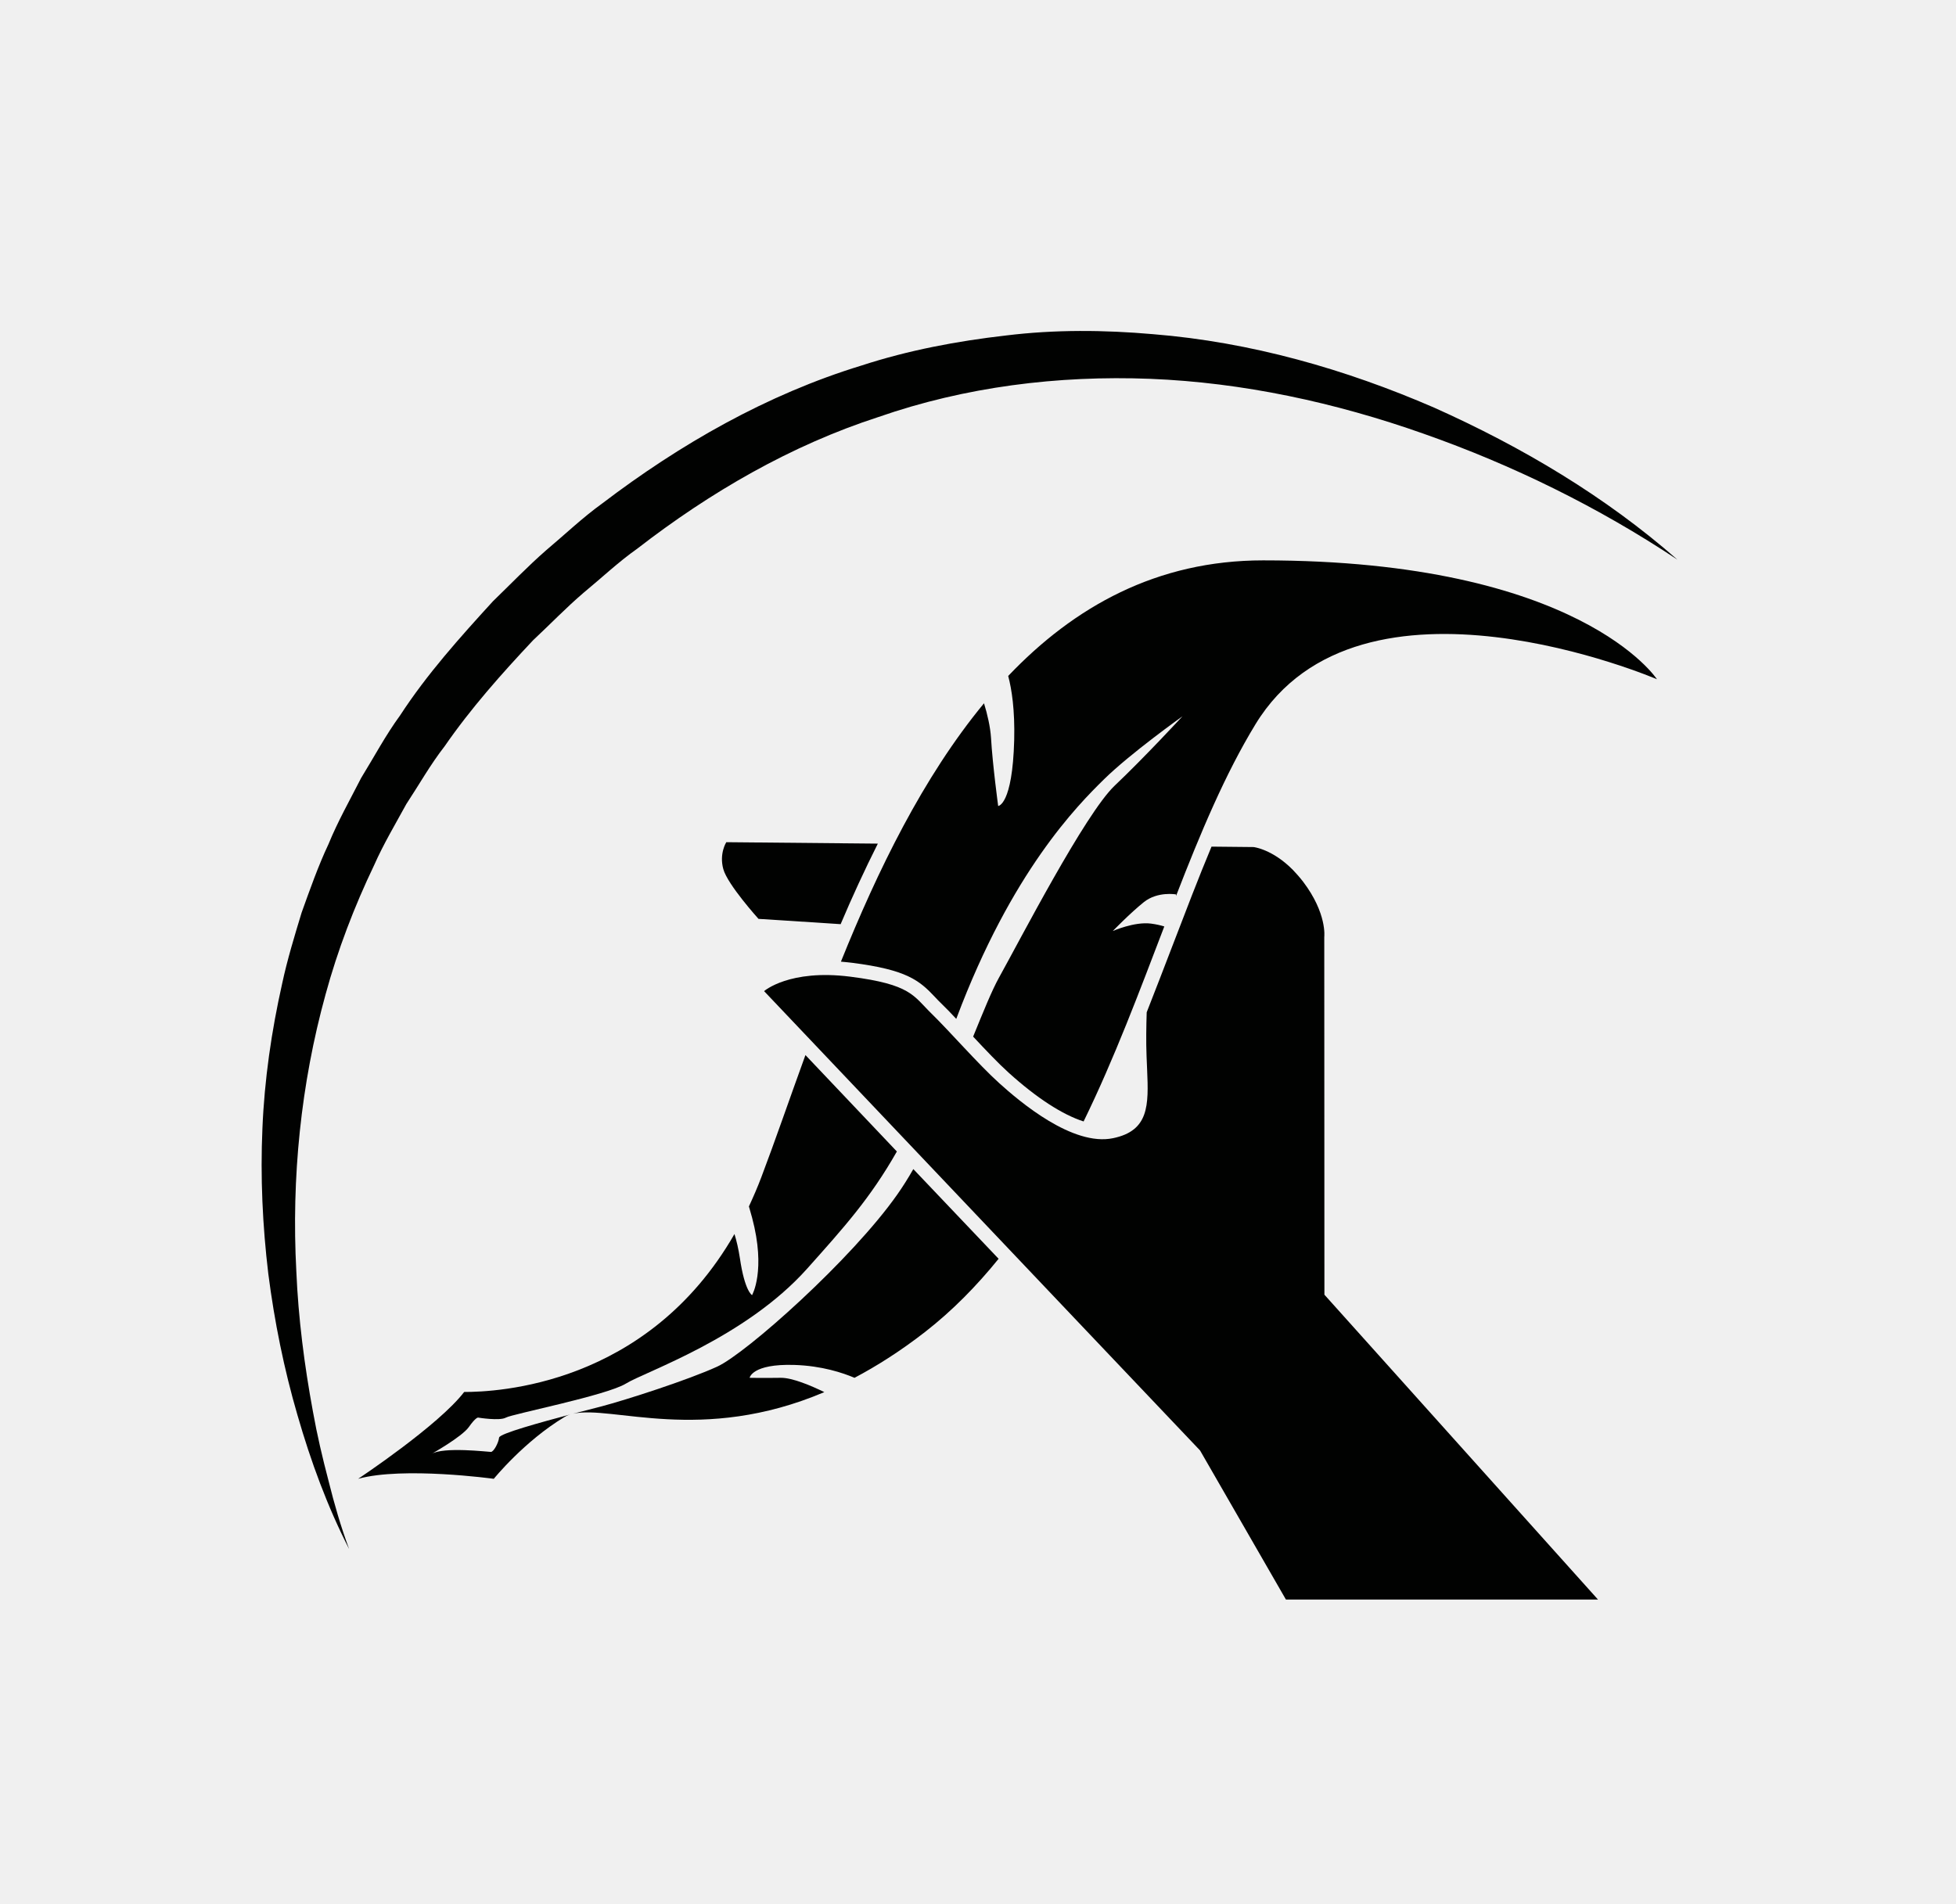
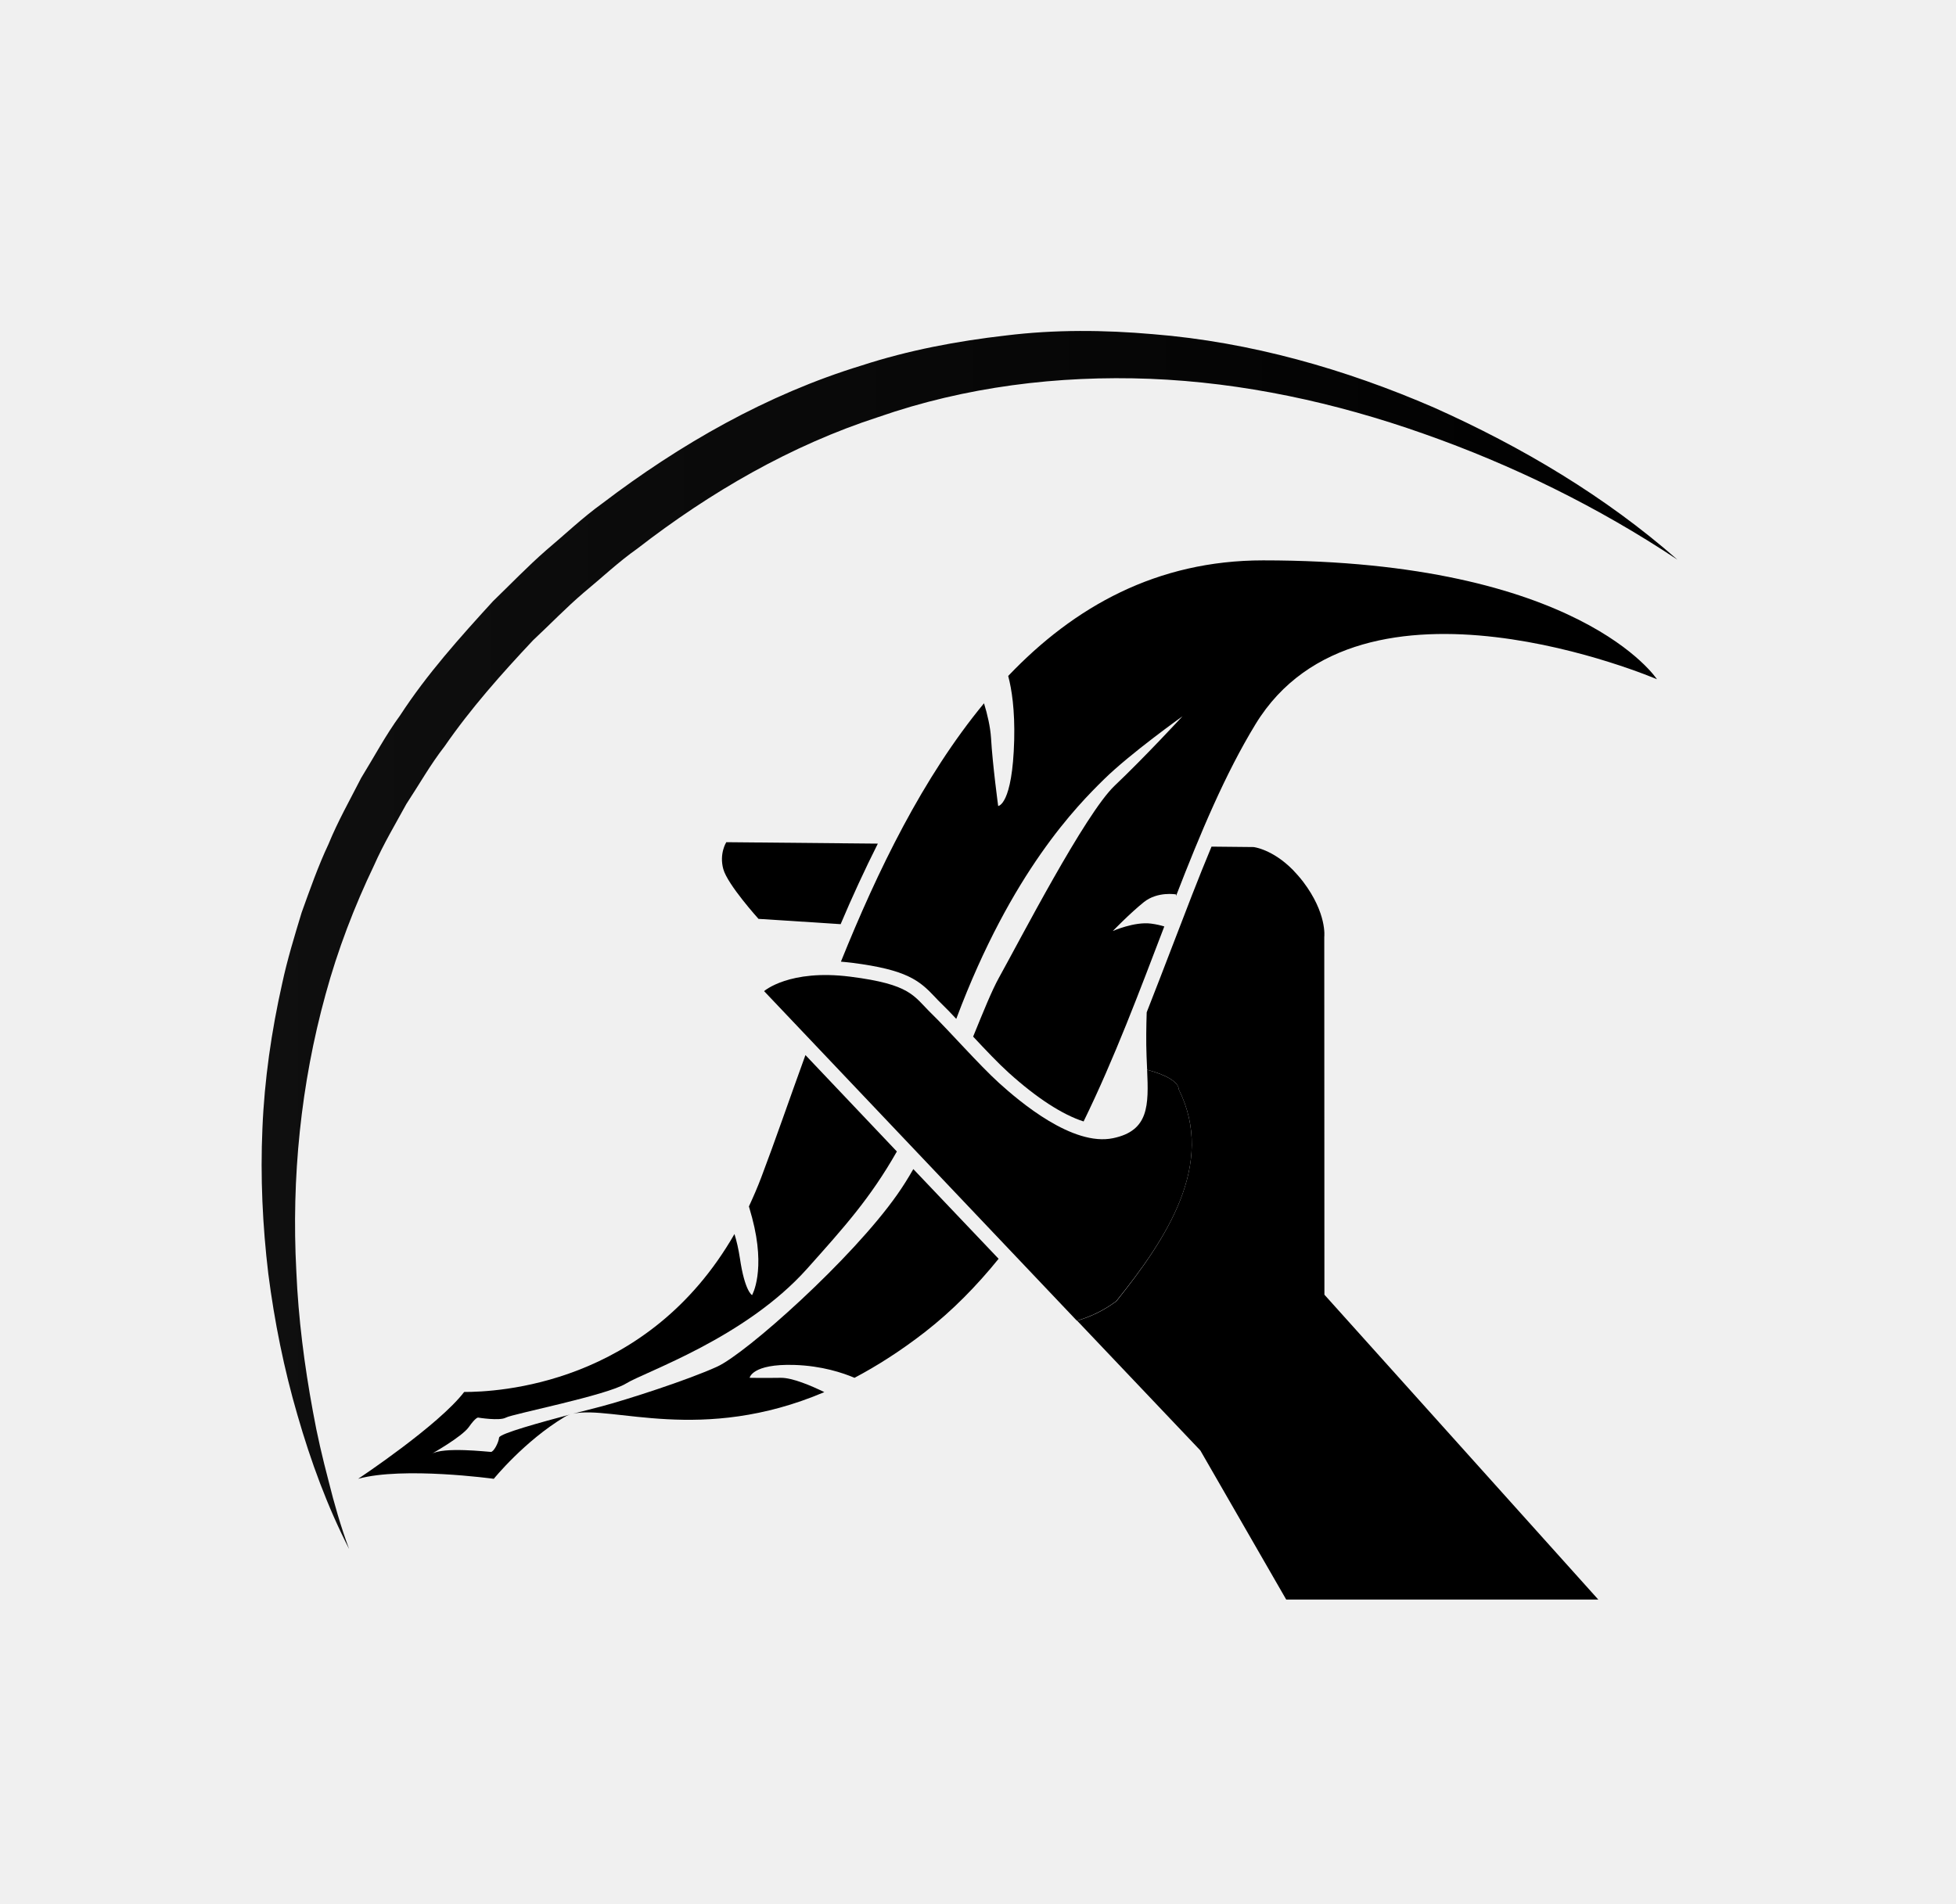
<svg xmlns="http://www.w3.org/2000/svg" version="1.1" x="0px" y="0px" viewBox="0 0 136.7 133.07" style="enable-background:new 0 0 136.7 133.07;" xml:space="preserve">
  <style type="text/css">
- 	.st0{display:none;}
- 	.st1{display:inline;fill:#BCBCBC;}
- 	.st2{display:inline;fill:#E91A25;}
- 	.st3{fill:#FFFFFF;}
- 	.st4{fill:#ECBF32;}
- 	.st5{fill:#6E6E6E;}
- 	.st6{fill:#F15A29;}
- 	.st7{fill:#4853A4;}
- 	.st8{fill:none;stroke:#1D76BB;stroke-width:0.193;stroke-linecap:round;stroke-linejoin:round;stroke-miterlimit:10;}
- 	.st9{fill:#28A8E0;}
- 	.st10{fill:#1D76BB;}
- 	.st11{fill-rule:evenodd;clip-rule:evenodd;fill:#1668B1;}
- 	.st12{fill:#00A651;}
- 	.st13{fill:#0B0C0E;}
- 	.st14{fill:#010101;}
- 	.st15{fill:#050505;}
- 	.st16{fill:#020202;}
- 	.st17{fill:#080A0C;}
- 	.st18{fill:#0A0B0D;}
- 	.st19{fill:#080808;}
- 	.st20{fill:#0F1112;}
- 	.st21{fill:#101212;}
- 	.st22{fill:#0E1011;}
- 	.st23{fill:#A3795F;}
- 	.st24{fill:#D2AA91;}
- 	.st25{fill:#060506;}
- 	.st26{fill:#D1A990;}
- 	.st27{fill:#060606;}
- 	.st28{fill:#0B0B0B;}
- 	.st29{fill:#110F0E;}
- 	.st30{fill:#D0A891;}
- 	.st31{fill:#181412;}
- 	.st32{fill:#BA967F;}
- 	.st33{fill:#101010;}
- 	.st34{fill:#1C1715;}
- 	.st35{fill:#8D7262;}
- 	.st36{fill:#303230;}
- 	.st37{fill:#474E47;}
- 	.st38{fill:#3A453A;}
- 	.st39{fill:#B7947D;}
- 	.st40{fill:#5E6C42;}
- 	.st41{fill:#BC9882;}
- 	.st42{fill:#BA9680;}
- 	.st43{fill:#AD8B77;}
- 	.st44{fill:#A28B70;}
- 	.st45{fill:#917564;}
- 	.st46{fill:#7B6555;}
- 	.st47{fill:#534339;}
- 	.st48{fill:#56453B;}
- 	.st49{fill:#D5AB92;}
- 	.st50{fill:#A3775E;}
- 	.st51{fill:#A2785E;}
- 	.st52{fill:#050706;}
- 	.st53{fill:#0A0808;}
- 	.st54{fill:#CCA48C;}
- 	.st55{fill:#090909;}
- 	.st56{fill:#171412;}
- 	.st57{fill:#13110F;}
- 	.st58{fill:#CAA28A;}
- 	.st59{fill:#C49E87;}
- 	.st60{fill:#413026;}
- 	.st61{fill:#1A1614;}
- 	.st62{fill:#9B7D6B;}
- 	.st63{fill:#0D0B0B;}
- 	.st64{fill:#9A6D57;}
- 	.st65{fill:#EDEBE8;}
- 	.st66{fill:#8D6751;}
- 	.st67{fill:#2A2320;}
- 	.st68{fill:#34261E;}
- 	.st69{fill:#1B1512;}
- 	.st70{fill:#362920;}
- 	.st71{fill:#181A12;}
- 	.st72{fill:#382920;}
- 	.st73{fill:#37291F;}
- 	.st74{fill:#342923;}
- 	.st75{fill:#575453;}
- 	.st76{fill:#A2948B;}
- 	.st77{fill:#1D1715;}
- 	.st78{fill:#211C18;}
- 	.st79{fill:#443F3D;}
- 	.st80{fill:#403F3F;}
- 	.st81{fill:#5F5E5E;}
- 	.st82{fill:#1E1E1E;}
- 	.st83{fill:#553F31;}
- 	.st84{fill:#B3B3B3;}
- 	.st85{fill:#46352B;}
- 	.st86{fill:#83604C;}
- 	.st87{fill:#0E0F12;}
- 	.st88{fill:#ECEDED;}
- 	.st89{fill:#17181A;}
- 	.st90{fill:#222226;}
- 	.st91{fill:#BCBCBC;}
- 	.st92{fill:#DCDCDC;}
- 	.st93{fill:#262525;}
- 	.st94{fill:#C29C82;}
- 	.st95{fill:#09090B;}
- 	.st96{fill:#030303;}
- 	.st97{fill:#D2A891;}
- 	.st98{fill:#040404;}
- 	.st99{fill:#090A0C;}
- 	.st100{fill:#070606;}
- 	.st101{fill:#0B0A0A;}
- 	.st102{fill:#9E6F58;}
- 	.st103{fill:#D1A991;}
- 	.st104{fill:#D1A790;}
- 	.st105{fill:#080707;}
- 	.st106{fill:#100E0D;}
- 	.st107{fill:#D0A68D;}
- 	.st108{fill:#1B1612;}
- 	.st109{fill:#CCA38C;}
- 	.st110{fill:#CAA18A;}
- 	.st111{fill:#28201B;}
- 	.st112{fill:#241D18;}
- 	.st113{fill:#E7E6E5;}
- 	.st114{fill:#454544;}
- 	.st115{fill:#1A1817;}
- 	.st116{fill:#1F1813;}
- 	.st117{fill:#33251D;}
- 	.st118{fill:#C29C84;}
- 	.st119{fill:#C89F87;}
- 	.st120{fill:#E9E8E8;}
- 	.st121{fill:#2E211A;}
- 	.st122{fill:#362E2A;}
- 	.st123{fill:#292624;}
- 	.st124{fill:#211913;}
- 	.st125{fill:#3D3732;}
- 	.st126{fill:#464646;}
- 	.st127{fill:#463A31;}
- 	.st128{fill:#946E56;}
- 	.st129{fill:#191411;}
- 	.st130{fill:#E4E4E4;}
- 	.st131{fill:#2F2823;}
- 	.st132{fill:#3B2B22;}
- 	.st133{fill:#252424;}
- 	.st134{fill:#262320;}
- 	.st135{fill:#745948;}
- 	.st136{fill:#333231;}
- 	.st137{fill:#1E1917;}
- 	.st138{fill:#46362B;}
- 	.st139{fill:#1D1613;}
- 	.st140{fill:#3C2C22;}
- 	.st141{fill:#3E3834;}
- 	.st142{fill:#4F4D4D;}
- 	.st143{fill:#F4F4F4;}
- 	.st144{fill:#E3E2E0;}
- 	.st145{fill:#37281F;}
- 	.st146{fill:#DDDAD9;}
- 	.st147{fill:#211915;}
- 	.st148{fill:#3A2D26;}
- 	.st149{fill:#3E2E23;}
- 	.st150{fill:#2A1E18;}
- 	.st151{fill:#E4E2E2;}
- 	.st152{fill:#D6D3D0;}
- 	.st153{fill:#4A362B;}
- 	.st154{fill:#33251E;}
- 	.st155{fill:#31241D;}
- 	.st156{fill:#3C2D23;}
- 	.st157{fill:#3F2E24;}
- 	.st158{fill:#3D3D3D;}
- 	.st159{fill:#7D5F4D;}
- 	.st160{fill:#34251E;}
- 	.st161{fill:#201F1F;}
- 	.st162{fill:#CDC5C0;}
- 	.st163{fill:#161211;}
- 	.st164{fill:#453932;}
- 	.st165{fill:#636363;}
- 	.st166{fill:#B58A71;}
- 	.st167{fill:#DED7D3;}
- 	.st168{fill:#656260;}
- 	.st169{fill:#C8BFBA;}
- 	.st170{fill:#CCCAC8;}
- 	.st171{fill:#513B2E;}
- 	.st172{fill:#D8CBC4;}
- 	.st173{fill:#382A23;}
- 	.st174{fill:#E7DFDA;}
- 	.st175{fill:#30271F;}
- 	.st176{fill:#A19D9C;}
- 	.st177{fill:#402F25;}
- 	.st178{fill:#0D0E10;}
- 	.st179{fill:#0D0E11;}
- 	.st180{fill:#0B0B0E;}
- 	.st181{fill:#0E0F11;}
- 	.st182{fill:#121316;}
- 	.st183{fill:#D3D3D3;}
- 	.st184{fill:#17181C;}
- 	.st185{fill:#2B2D2F;}
- 	.st186{fill:#DBDADA;}
- 	.st187{fill:#2B2B2F;}
- 	.st188{fill:#252629;}
- 	.st189{fill:#4C4E50;}
- 	.st190{fill:#636466;}
- 	.st191{fill:#2B2C2E;}
- 	.st192{fill:#1C1D21;}
- 	.st193{fill:#7B7B7D;}
- 	.st194{fill:#BABABA;}
- 	.st195{fill:#505153;}
- 	.st196{fill:#929394;}
- 	.st197{fill:#5C5E60;}
- 	.st198{fill:#393B3D;}
- 	.st199{fill:#100F0E;}
- 	.st200{fill:#191514;}
- 	.st201{fill:#1C1A19;}
- 	.st202{fill:#2B2725;}
- 	.st203{fill:#D5E9D6;}
- 	.st204{fill:#151312;}
- 	.st205{fill:#161311;}
- 	.st206{fill:#252624;}
- 	.st207{fill:#282828;}
- 	.st208{fill:#1B1B1B;}
- 	.st209{fill:#434140;}
- 	.st210{fill:#272626;}
- 	.st211{fill:#424242;}
- 	.st212{fill:#303030;}
- 	.st213{fill:#4D4D4D;}
- 	.st214{fill:#4B4B4B;}
- 	.st215{fill:#656565;}
- 	.st216{fill:#0F0F0E;}
- 	.st217{fill:#0C0B0B;}
- 	.st218{fill:#111111;}
- 	.st219{fill:#D3AA92;}
- 	.st220{fill:#F5F6F6;}
- 	.st221{fill:#343434;}
- 	.st222{fill:#565656;}
- 	.st223{fill:#3E3E3E;}
- 	.st224{fill:#CDC0B7;}
- 	.st225{fill:#272727;}
- 	.st226{fill:#0A0909;}
- 	.st227{fill:#141211;}
- 	.st228{fill:#3D322A;}
- 	.st229{fill:#D0A78E;}
- 	.st230{fill:#211E1C;}
- 	.st231{fill:#D0A68E;}
- 	.st232{fill:#221B18;}
- 	.st233{fill:#CAA188;}
- 	.st234{fill:#31231B;}
- 	.st235{fill:#271D17;}
- 	.st236{fill:#282320;}
- 	.st237{fill:#E9E7E6;}
- 	.st238{fill:#3A2B21;}
- 	.st239{fill:#3B3734;}
- 	.st240{fill:#31241C;}
- 	.st241{fill:#966F57;}
- 	.st242{fill:#443227;}
- 	.st243{fill:#4F3A2E;}
- 	.st244{fill:#2F2925;}
- 	.st245{fill:#2C211C;}
- 	.st246{fill:#1F1712;}
- 	.st247{fill:#48362A;}
- 	.st248{fill:#241D19;}
- 	.st249{fill:#312C29;}
- 	.st250{fill:#735442;}
- 	.st251{fill:#4D392D;}
- 	.st252{fill:#26211E;}
- 	.st253{fill:#523E32;}
- 	.st254{fill:#583E31;}
- 	.st255{fill:#D3CECB;}
- 	.st256{fill:#946A53;}
- 	.st257{fill:#3D2E26;}
- 	.st258{fill:#433227;}
- 	.st259{fill:#4A372B;}
- 	.st260{fill:#8B6751;}
- 	.st261{fill:#090808;}
- 	.st262{fill:#594234;}
- 	.st263{fill:#3C2F28;}
- 	.st264{fill:#8D6852;}
- 	.st265{fill:#4C382C;}
- 	.st266{fill:#563E31;}
- 	.st267{fill:#563F32;}
- 	.st268{fill:#533D30;}
- 	.st269{fill:#5D4536;}
- 	.st270{fill:#483529;}
- 	.st271{fill:#423126;}
- 	.st272{fill:#564032;}
- 	.st273{fill:#614738;}
- 	.st274{fill:#4A4949;}
- 	.st275{fill:#424241;}
- 	.st276{fill:#616262;}
- 	.st277{fill:#6A6A6A;}
- 	.st278{fill:#505050;}
- 	.st279{fill:#575757;}
- 	.st280{fill:#5D5D5D;}
- 	.st281{fill:#606060;}
- 	.st282{fill:#484645;}
- 	.st283{fill:#595959;}
- 	.st284{fill:#727171;}
- 	.st285{fill:#E2E2E2;}
- 	.st286{fill:#525252;}
- 	.st287{fill:#5E5E5E;}
- 	.st288{fill:#C0BFBF;}
- 	.st289{fill:#5E5F5F;}
- 	.st290{fill:#423733;}
- 	.st291{fill:#464645;}
- 	.st292{fill:#444444;}
- 	.st293{fill:#D9D9DA;}
- 	.st294{fill:#6D6E6E;}
- 	.st295{fill:#333333;}
- 	.st296{fill:#373737;}
- 	.st297{fill:#666666;}
- 	.st298{fill:#434343;}
- 	.st299{fill:#787878;}
- 	.st300{fill:#313132;}
- 	.st301{fill:#3F3F3F;}
- 	.st302{fill:#2B2B2C;}
- 	.st303{fill:#939393;}
- 	.st304{fill:#322822;}
- 	.st305{fill:#231D18;}
- 	.st306{fill:#483A31;}
- 	.st307{fill:#302821;}
- 	.st308{fill:#936E57;}
- 	.st309{fill:#EEEDEE;}
- 	.st310{fill:#B9B9B9;}
- 	.st311{fill:#2B2C2B;}
- 	.st312{fill:#574033;}
- 	.st313{fill:#D2CFCE;}
- 	.st314{fill:#92796B;}
- 	.st315{fill:#49362B;}
- 	.st316{fill:#896755;}
- 	.st317{fill:#D0D1D1;}
- 	.st318{fill:#494949;}
- 	.st319{fill:#D8D9D8;}
- 	.st320{fill:#555554;}
- 	.st321{fill:#CFCBCA;}
- 	.st322{fill:#414140;}
- 	.st323{fill:#C9C9C9;}
- 	.st324{fill:#B5B5B5;}
- 	.st325{fill:#F6F6F6;}
- 	.st326{fill:#FBFCFC;}
- 	.st327{fill:#B3B3B5;}
- 	.st328{fill:#F9F9FA;}
- 	.st329{fill:#0C0A0A;}
- 	.st330{fill:#2B231E;}
- 	.st331{fill:url(#SVGID_1_);}
- 	.st332{fill:#67318E;}
- 	.st333{fill:#CEEBF3;}
- 	.st334{fill:none;stroke:#000000;stroke-miterlimit:10;}
- 	.st335{fill:#663795;}
- 	.st336{fill:#010101;fill-opacity:0;stroke:#010101;stroke-opacity:0;}
+ 	.st0{fill:#FFFFFF;}
+ 	.st1{fill:#EEC919;}
+ 	.st2{fill:none;stroke:#1D76BB;stroke-width:0.193;stroke-linecap:round;stroke-linejoin:round;stroke-miterlimit:10;}
+ 	.st3{fill:#28A8E0;}
+ 	.st4{fill:#1D76BB;}
+ 	.st5{fill-rule:evenodd;clip-rule:evenodd;fill:#1668B1;}
+ 	.st6{fill:#797979;}
+ 	.st7{fill:#00A651;}
+ 	.st8{fill:#0B0C0E;}
+ 	.st9{fill:#010101;}
+ 	.st10{fill:#050505;}
+ 	.st11{fill:#020202;}
+ 	.st12{fill:#080A0C;}
+ 	.st13{fill:#0A0B0D;}
+ 	.st14{fill:#080808;}
+ 	.st15{fill:#0F1112;}
+ 	.st16{fill:#101212;}
+ 	.st17{fill:#0E1011;}
+ 	.st18{fill:#A3795F;}
+ 	.st19{fill:#D2AA91;}
+ 	.st20{fill:#060506;}
+ 	.st21{fill:#D1A990;}
+ 	.st22{fill:#060606;}
+ 	.st23{fill:#0B0B0B;}
+ 	.st24{fill:#110F0E;}
+ 	.st25{fill:#D0A891;}
+ 	.st26{fill:#181412;}
+ 	.st27{fill:#BA967F;}
+ 	.st28{fill:#101010;}
+ 	.st29{fill:#1C1715;}
+ 	.st30{fill:#8D7262;}
+ 	.st31{fill:#303230;}
+ 	.st32{fill:#474E47;}
+ 	.st33{fill:#3A453A;}
+ 	.st34{fill:#B7947D;}
+ 	.st35{fill:#5E6C42;}
+ 	.st36{fill:#BC9882;}
+ 	.st37{fill:#BA9680;}
+ 	.st38{fill:#AD8B77;}
+ 	.st39{fill:#A28B70;}
+ 	.st40{fill:#917564;}
+ 	.st41{fill:#7B6555;}
+ 	.st42{fill:#534339;}
+ 	.st43{fill:#56453B;}
+ 	.st44{fill:#D5AB92;}
+ 	.st45{fill:#A3775E;}
+ 	.st46{fill:#A2785E;}
+ 	.st47{fill:#050706;}
+ 	.st48{fill:#0A0808;}
+ 	.st49{fill:#CCA48C;}
+ 	.st50{fill:#090909;}
+ 	.st51{fill:#171412;}
+ 	.st52{fill:#13110F;}
+ 	.st53{fill:#CAA28A;}
+ 	.st54{fill:#C49E87;}
+ 	.st55{fill:#413026;}
+ 	.st56{fill:#1A1614;}
+ 	.st57{fill:#9B7D6B;}
+ 	.st58{fill:#0D0B0B;}
+ 	.st59{fill:#9A6D57;}
+ 	.st60{fill:#EDEBE8;}
+ 	.st61{fill:#8D6751;}
+ 	.st62{fill:#2A2320;}
+ 	.st63{fill:#34261E;}
+ 	.st64{fill:#1B1512;}
+ 	.st65{fill:#362920;}
+ 	.st66{fill:#181A12;}
+ 	.st67{fill:#382920;}
+ 	.st68{fill:#37291F;}
+ 	.st69{fill:#342923;}
+ 	.st70{fill:#575453;}
+ 	.st71{fill:#A2948B;}
+ 	.st72{fill:#1D1715;}
+ 	.st73{fill:#211C18;}
+ 	.st74{fill:#443F3D;}
+ 	.st75{fill:#403F3F;}
+ 	.st76{fill:#5F5E5E;}
+ 	.st77{fill:#1E1E1E;}
+ 	.st78{fill:#553F31;}
+ 	.st79{fill:#B3B3B3;}
+ 	.st80{fill:#46352B;}
+ 	.st81{fill:#83604C;}
+ 	.st82{fill:#0E0F12;}
+ 	.st83{fill:#ECEDED;}
+ 	.st84{fill:#17181A;}
+ 	.st85{fill:#222226;}
+ 	.st86{fill:#BCBCBC;}
+ 	.st87{fill:#DCDCDC;}
+ 	.st88{fill:#262525;}
+ 	.st89{fill:#C29C82;}
+ 	.st90{fill:#09090B;}
+ 	.st91{fill:#030303;}
+ 	.st92{fill:#D2A891;}
+ 	.st93{fill:#040404;}
+ 	.st94{fill:#090A0C;}
+ 	.st95{fill:#070606;}
+ 	.st96{fill:#0B0A0A;}
+ 	.st97{fill:#9E6F58;}
+ 	.st98{fill:#D1A991;}
+ 	.st99{fill:#D1A790;}
+ 	.st100{fill:#080707;}
+ 	.st101{fill:#100E0D;}
+ 	.st102{fill:#D0A68D;}
+ 	.st103{fill:#1B1612;}
+ 	.st104{fill:#CCA38C;}
+ 	.st105{fill:#CAA18A;}
+ 	.st106{fill:#28201B;}
+ 	.st107{fill:#241D18;}
+ 	.st108{fill:#E7E6E5;}
+ 	.st109{fill:#454544;}
+ 	.st110{fill:#1A1817;}
+ 	.st111{fill:#1F1813;}
+ 	.st112{fill:#33251D;}
+ 	.st113{fill:#C29C84;}
+ 	.st114{fill:#C89F87;}
+ 	.st115{fill:#E9E8E8;}
+ 	.st116{fill:#2E211A;}
+ 	.st117{fill:#362E2A;}
+ 	.st118{fill:#292624;}
+ 	.st119{fill:#211913;}
+ 	.st120{fill:#3D3732;}
+ 	.st121{fill:#464646;}
+ 	.st122{fill:#463A31;}
+ 	.st123{fill:#946E56;}
+ 	.st124{fill:#191411;}
+ 	.st125{fill:#E4E4E4;}
+ 	.st126{fill:#2F2823;}
+ 	.st127{fill:#3B2B22;}
+ 	.st128{fill:#252424;}
+ 	.st129{fill:#262320;}
+ 	.st130{fill:#745948;}
+ 	.st131{fill:#333231;}
+ 	.st132{fill:#1E1917;}
+ 	.st133{fill:#46362B;}
+ 	.st134{fill:#1D1613;}
+ 	.st135{fill:#3C2C22;}
+ 	.st136{fill:#3E3834;}
+ 	.st137{fill:#4F4D4D;}
+ 	.st138{fill:#F4F4F4;}
+ 	.st139{fill:#E3E2E0;}
+ 	.st140{fill:#37281F;}
+ 	.st141{fill:#DDDAD9;}
+ 	.st142{fill:#211915;}
+ 	.st143{fill:#3A2D26;}
+ 	.st144{fill:#3E2E23;}
+ 	.st145{fill:#2A1E18;}
+ 	.st146{fill:#E4E2E2;}
+ 	.st147{fill:#D6D3D0;}
+ 	.st148{fill:#4A362B;}
+ 	.st149{fill:#33251E;}
+ 	.st150{fill:#31241D;}
+ 	.st151{fill:#3C2D23;}
+ 	.st152{fill:#3F2E24;}
+ 	.st153{fill:#3D3D3D;}
+ 	.st154{fill:#7D5F4D;}
+ 	.st155{fill:#34251E;}
+ 	.st156{fill:#201F1F;}
+ 	.st157{fill:#CDC5C0;}
+ 	.st158{fill:#161211;}
+ 	.st159{fill:#453932;}
+ 	.st160{fill:#636363;}
+ 	.st161{fill:#B58A71;}
+ 	.st162{fill:#DED7D3;}
+ 	.st163{fill:#656260;}
+ 	.st164{fill:#C8BFBA;}
+ 	.st165{fill:#CCCAC8;}
+ 	.st166{fill:#513B2E;}
+ 	.st167{fill:#D8CBC4;}
+ 	.st168{fill:#382A23;}
+ 	.st169{fill:#E7DFDA;}
+ 	.st170{fill:#30271F;}
+ 	.st171{fill:#A19D9C;}
+ 	.st172{fill:#402F25;}
+ 	.st173{fill:#0D0E10;}
+ 	.st174{fill:#0D0E11;}
+ 	.st175{fill:#0B0B0E;}
+ 	.st176{fill:#0E0F11;}
+ 	.st177{fill:#121316;}
+ 	.st178{fill:#D3D3D3;}
+ 	.st179{fill:#17181C;}
+ 	.st180{fill:#2B2D2F;}
+ 	.st181{fill:#DBDADA;}
+ 	.st182{fill:#2B2B2F;}
+ 	.st183{fill:#252629;}
+ 	.st184{fill:#4C4E50;}
+ 	.st185{fill:#636466;}
+ 	.st186{fill:#2B2C2E;}
+ 	.st187{fill:#1C1D21;}
+ 	.st188{fill:#7B7B7D;}
+ 	.st189{fill:#BABABA;}
+ 	.st190{fill:#505153;}
+ 	.st191{fill:#929394;}
+ 	.st192{fill:#5C5E60;}
+ 	.st193{fill:#393B3D;}
+ 	.st194{fill:#100F0E;}
+ 	.st195{fill:#191514;}
+ 	.st196{fill:#1C1A19;}
+ 	.st197{fill:#2B2725;}
+ 	.st198{fill:#D5E9D6;}
+ 	.st199{fill:#151312;}
+ 	.st200{fill:#161311;}
+ 	.st201{fill:#252624;}
+ 	.st202{fill:#282828;}
+ 	.st203{fill:#1B1B1B;}
+ 	.st204{fill:#434140;}
+ 	.st205{fill:#272626;}
+ 	.st206{fill:#424242;}
+ 	.st207{fill:#303030;}
+ 	.st208{fill:#4D4D4D;}
+ 	.st209{fill:#4B4B4B;}
+ 	.st210{fill:#656565;}
+ 	.st211{fill:#0F0F0E;}
+ 	.st212{fill:#0C0B0B;}
+ 	.st213{fill:#111111;}
+ 	.st214{fill:#D3AA92;}
+ 	.st215{fill:#F5F6F6;}
+ 	.st216{fill:#343434;}
+ 	.st217{fill:#565656;}
+ 	.st218{fill:#3E3E3E;}
+ 	.st219{fill:#CDC0B7;}
+ 	.st220{fill:#272727;}
+ 	.st221{fill:#0A0909;}
+ 	.st222{fill:#141211;}
+ 	.st223{fill:#3D322A;}
+ 	.st224{fill:#D0A78E;}
+ 	.st225{fill:#211E1C;}
+ 	.st226{fill:#D0A68E;}
+ 	.st227{fill:#221B18;}
+ 	.st228{fill:#CAA188;}
+ 	.st229{fill:#31231B;}
+ 	.st230{fill:#271D17;}
+ 	.st231{fill:#282320;}
+ 	.st232{fill:#E9E7E6;}
+ 	.st233{fill:#3A2B21;}
+ 	.st234{fill:#3B3734;}
+ 	.st235{fill:#31241C;}
+ 	.st236{fill:#966F57;}
+ 	.st237{fill:#443227;}
+ 	.st238{fill:#4F3A2E;}
+ 	.st239{fill:#2F2925;}
+ 	.st240{fill:#2C211C;}
+ 	.st241{fill:#1F1712;}
+ 	.st242{fill:#48362A;}
+ 	.st243{fill:#241D19;}
+ 	.st244{fill:#312C29;}
+ 	.st245{fill:#735442;}
+ 	.st246{fill:#4D392D;}
+ 	.st247{fill:#26211E;}
+ 	.st248{fill:#523E32;}
+ 	.st249{fill:#583E31;}
+ 	.st250{fill:#D3CECB;}
+ 	.st251{fill:#946A53;}
+ 	.st252{fill:#3D2E26;}
+ 	.st253{fill:#433227;}
+ 	.st254{fill:#4A372B;}
+ 	.st255{fill:#8B6751;}
+ 	.st256{fill:#090808;}
+ 	.st257{fill:#594234;}
+ 	.st258{fill:#3C2F28;}
+ 	.st259{fill:#8D6852;}
+ 	.st260{fill:#4C382C;}
+ 	.st261{fill:#563E31;}
+ 	.st262{fill:#563F32;}
+ 	.st263{fill:#533D30;}
+ 	.st264{fill:#5D4536;}
+ 	.st265{fill:#483529;}
+ 	.st266{fill:#423126;}
+ 	.st267{fill:#564032;}
+ 	.st268{fill:#614738;}
+ 	.st269{fill:#4A4949;}
+ 	.st270{fill:#424241;}
+ 	.st271{fill:#616262;}
+ 	.st272{fill:#6A6A6A;}
+ 	.st273{fill:#505050;}
+ 	.st274{fill:#575757;}
+ 	.st275{fill:#5D5D5D;}
+ 	.st276{fill:#606060;}
+ 	.st277{fill:#484645;}
+ 	.st278{fill:#595959;}
+ 	.st279{fill:#727171;}
+ 	.st280{fill:#E2E2E2;}
+ 	.st281{fill:#525252;}
+ 	.st282{fill:#5E5E5E;}
+ 	.st283{fill:#C0BFBF;}
+ 	.st284{fill:#5E5F5F;}
+ 	.st285{fill:#423733;}
+ 	.st286{fill:#464645;}
+ 	.st287{fill:#444444;}
+ 	.st288{fill:#D9D9DA;}
+ 	.st289{fill:#6D6E6E;}
+ 	.st290{fill:#333333;}
+ 	.st291{fill:#373737;}
+ 	.st292{fill:#666666;}
+ 	.st293{fill:#434343;}
+ 	.st294{fill:#787878;}
+ 	.st295{fill:#313132;}
+ 	.st296{fill:#3F3F3F;}
+ 	.st297{fill:#2B2B2C;}
+ 	.st298{fill:#939393;}
+ 	.st299{fill:#322822;}
+ 	.st300{fill:#231D18;}
+ 	.st301{fill:#483A31;}
+ 	.st302{fill:#302821;}
+ 	.st303{fill:#936E57;}
+ 	.st304{fill:#EEEDEE;}
+ 	.st305{fill:#B9B9B9;}
+ 	.st306{fill:#2B2C2B;}
+ 	.st307{fill:#574033;}
+ 	.st308{fill:#D2CFCE;}
+ 	.st309{fill:#92796B;}
+ 	.st310{fill:#49362B;}
+ 	.st311{fill:#896755;}
+ 	.st312{fill:#D0D1D1;}
+ 	.st313{fill:#494949;}
+ 	.st314{fill:#D8D9D8;}
+ 	.st315{fill:#555554;}
+ 	.st316{fill:#CFCBCA;}
+ 	.st317{fill:#414140;}
+ 	.st318{fill:#C9C9C9;}
+ 	.st319{fill:#B5B5B5;}
+ 	.st320{fill:#F6F6F6;}
+ 	.st321{fill:#FBFCFC;}
+ 	.st322{fill:#B3B3B5;}
+ 	.st323{fill:#F9F9FA;}
+ 	.st324{fill:#0C0A0A;}
+ 	.st325{fill:#2B231E;}
+ 	.st326{fill:url(#SVGID_1_);}
+ 	.st327{fill:#67318E;}
+ 	.st328{fill:#F15A29;}
+ 	.st329{fill:#4853A4;}
+ 	.st330{fill:none;stroke:#000000;stroke-miterlimit:10;}
+ 	.st331{fill:url(#SVGID_00000150104583053793107240000003289855883157384107_);}
+ 	.st332{fill:none;}
+ 	.st333{fill:#663795;}
</style>
-   <g id="Layer_2" class="st0">
-     <rect x="-1.03" class="st1" width="136.7" height="133.07" />
-   </g>
+   <g id="Layer_2">
+ </g>
  <g id="Layer_1">
-     <path style="fill:#010201;" d="M24.4,108.28c-1.52-2.97-2.68-6.13-3.61-9.36c-0.94-3.22-1.61-6.54-2.04-9.89   c-0.4-3.35-0.56-6.75-0.41-10.15c0.14-3.4,0.63-6.79,1.38-10.13c0.36-1.68,0.86-3.31,1.36-4.96c0.58-1.61,1.15-3.24,1.88-4.79   c0.65-1.59,1.5-3.09,2.28-4.62c0.9-1.46,1.71-2.99,2.72-4.37c1.88-2.89,4.18-5.45,6.49-7.98c1.23-1.19,2.42-2.43,3.7-3.55   c1.31-1.1,2.54-2.28,3.94-3.29c5.44-4.14,11.51-7.62,18.12-9.64c3.28-1.07,6.69-1.71,10.1-2.1c3.42-0.42,6.87-0.39,10.28-0.09   c6.83,0.55,13.45,2.45,19.63,5.13c6.15,2.75,11.99,6.22,17.01,10.63c-5.55-3.69-11.53-6.62-17.73-8.8   c-6.19-2.19-12.64-3.58-19.11-3.84c-6.46-0.25-12.94,0.56-19,2.67c-6.11,1.98-11.75,5.25-16.85,9.2c-1.32,0.93-2.5,2.05-3.75,3.08   c-1.23,1.05-2.35,2.22-3.53,3.32c-2.21,2.35-4.36,4.77-6.19,7.42c-0.99,1.27-1.78,2.68-2.67,4.03c-0.77,1.41-1.6,2.8-2.25,4.27   c-1.39,2.9-2.55,5.93-3.4,9.05c-1.72,6.24-2.39,12.8-2.04,19.35c0.14,3.28,0.56,6.55,1.16,9.8c0.29,1.63,0.67,3.24,1.09,4.84   C23.36,105.12,23.82,106.72,24.4,108.28z" />
-     <path style="fill:#010201;" d="M53.01,64.23c0,0,2.42,0.15,5.74,0.37c0.8-1.89,1.67-3.78,2.6-5.63l-10.59-0.1   c0,0-0.51,0.79-0.21,1.88S53.01,64.23,53.01,64.23z" />
+     <g>
+       <linearGradient id="SVGID_1_" gradientUnits="userSpaceOnUse" x1="17.477" y1="65.711" x2="118.488" y2="65.711">
+         <stop offset="0" style="stop-color:#0F0F0F" />
+         <stop offset="1" style="stop-color:#000000" />
+       </linearGradient>
+       <path class="st326" d="M24.4,108.28c-1.52-2.97-2.68-6.13-3.61-9.36c-0.94-3.22-1.61-6.54-2.04-9.89    c-0.4-3.35-0.56-6.75-0.41-10.15c0.14-3.4,0.63-6.79,1.38-10.13c0.36-1.68,0.86-3.31,1.36-4.96c0.58-1.61,1.15-3.24,1.88-4.79    c0.65-1.59,1.5-3.09,2.28-4.62c0.9-1.46,1.71-2.99,2.72-4.37c1.88-2.89,4.18-5.45,6.49-7.98c1.23-1.19,2.42-2.43,3.7-3.55    c1.31-1.1,2.54-2.28,3.94-3.29c5.44-4.14,11.51-7.62,18.12-9.64c3.28-1.07,6.69-1.71,10.1-2.1c3.42-0.42,6.87-0.39,10.28-0.09    c6.83,0.55,13.45,2.45,19.63,5.13c6.15,2.75,11.99,6.22,17.01,10.63c-5.55-3.69-11.53-6.62-17.73-8.8    c-6.19-2.19-12.64-3.58-19.11-3.84c-6.46-0.25-12.94,0.56-19,2.67c-6.11,1.98-11.75,5.25-16.85,9.2c-1.32,0.93-2.5,2.05-3.75,3.08    c-1.23,1.05-2.35,2.22-3.53,3.32c-2.21,2.35-4.36,4.77-6.19,7.42c-0.99,1.27-1.78,2.68-2.67,4.03c-0.77,1.41-1.6,2.8-2.25,4.27    c-1.39,2.9-2.55,5.93-3.4,9.05c-1.72,6.24-2.39,12.8-2.04,19.35c0.14,3.28,0.56,6.55,1.16,9.8c0.29,1.63,0.67,3.24,1.09,4.84    C23.36,105.12,23.82,106.72,24.4,108.28z" />
+     </g>
+     <g>
+       <path d="M53.01,64.23c0,0,2.42,0.15,5.74,0.37c0.8-1.89,1.67-3.78,2.6-5.63l-10.59-0.1c0,0-0.51,0.79-0.21,1.88    S53.01,64.23,53.01,64.23z" />
+       <path d="M92.55,65.49c0,0,0.21-1.63-1.48-3.86c-0.24-0.31-0.48-0.58-0.71-0.82c-1.44-1.46-2.75-1.6-2.75-1.6l-2.94-0.03    c-0.92,2.2-1.8,4.51-2.71,6.88c-0.6,1.56-1.2,3.13-1.82,4.7c-0.03,0.97-0.05,2.03-0.01,3.06c0.01,0.33,0.03,0.65,0.04,0.96    c1.29,0.33,2.21,0.85,2.21,1.37c2.61,5.22-0.87,10.45-4.35,14.8c-0.87,0.65-1.79,1.09-2.75,1.37l8.61,9.07l6,10.42h21.81    L92.56,90.5L92.55,65.49z" />
+     </g>
    <g>
      <g>
-         <path style="fill:#010201;" d="M34.88,100.49c-0.04,0.37-0.38,1-0.57,1s-3.34-0.38-4.17,0.15c0,0,2.12-1.19,2.62-1.88     c0.49-0.7,0.65-0.67,0.65-0.67s1.51,0.25,1.95,0c0.44-0.25,7.05-1.55,8.39-2.38c1.34-0.83,8.32-3.17,12.66-8.03     c2.56-2.87,4.4-4.9,6.27-8.19l-6.39-6.74c-1.13,3.11-2.13,6.03-3.08,8.53c-0.27,0.72-0.57,1.4-0.87,2.05     c0.07,0.24,0.14,0.49,0.22,0.78c0.99,3.71,0,5.42,0,5.42s-0.51-0.25-0.85-2.58c-0.1-0.65-0.23-1.21-0.38-1.69     c-6.1,10.62-16.65,11.04-18.89,11.04c-1.8,2.35-7.41,6.07-7.41,6.07c3.15-0.87,9.48,0,9.48,0s2.13-2.63,4.94-4.32     c0.16-0.1,0.35-0.17,0.56-0.22C37.76,99.43,34.91,100.21,34.88,100.49z" />
+         <path d="M34.88,100.49c-0.04,0.37-0.38,1-0.57,1s-3.34-0.38-4.17,0.15c0,0,2.12-1.19,2.62-1.88c0.49-0.7,0.65-0.67,0.65-0.67     s1.51,0.25,1.95,0c0.44-0.25,7.05-1.55,8.39-2.38c1.34-0.83,8.32-3.17,12.66-8.03c2.56-2.87,4.4-4.9,6.27-8.19l-6.39-6.74     c-1.13,3.11-2.13,6.03-3.08,8.53c-0.27,0.72-0.57,1.4-0.87,2.05c0.07,0.24,0.14,0.49,0.22,0.78c0.99,3.71,0,5.42,0,5.42     s-0.51-0.25-0.85-2.58c-0.1-0.65-0.23-1.21-0.38-1.69c-6.1,10.62-16.65,11.04-18.89,11.04c-1.8,2.35-7.41,6.07-7.41,6.07     c3.15-0.87,9.48,0,9.48,0s2.13-2.63,4.94-4.32c0.16-0.1,0.35-0.17,0.56-0.22C37.76,99.43,34.91,100.21,34.88,100.49z" />
      </g>
      <g>
-         <path style="fill:#010201;" d="M88.28,39.17c-7.44,0-13.21,3.24-17.82,8.08c0.25,0.94,0.47,2.37,0.42,4.47     c-0.12,4.57-1.12,4.62-1.12,4.62s-0.39-2.87-0.5-4.76c-0.05-0.77-0.25-1.64-0.49-2.42c-4.27,5.17-7.44,11.71-10,18.06     c0.25,0.02,0.51,0.05,0.78,0.08c3.83,0.49,4.7,1.23,5.8,2.4c0.14,0.15,0.28,0.3,0.45,0.46c0.31,0.3,0.66,0.66,1.03,1.06     c0.01-0.02,0.01-0.03,0.02-0.05C70.7,60.92,75.3,56.3,77.15,54.48s5.49-4.41,5.49-4.41s-2.66,2.88-4.74,4.85     c-2.07,1.97-6.62,10.79-8.09,13.43c-0.49,0.88-1.09,2.37-1.8,4.11c0.87,0.93,1.75,1.86,2.48,2.52c1.97,1.78,3.77,2.94,5.24,3.41     c2.16-4.42,3.91-9.11,5.64-13.63c-0.26-0.08-0.55-0.15-0.93-0.2c-1.16-0.15-2.67,0.52-2.67,0.52s1.21-1.25,2.17-2.02     s2.25-0.54,2.25-0.54v0.11c1.7-4.39,3.44-8.54,5.55-12c7.34-12.05,28.06-3.15,28.06-3.15S110.41,39.17,88.28,39.17z" />
+         <path d="M88.28,39.17c-7.44,0-13.21,3.24-17.82,8.08c0.25,0.94,0.47,2.37,0.42,4.47c-0.12,4.57-1.12,4.62-1.12,4.62     s-0.39-2.87-0.5-4.76c-0.05-0.77-0.25-1.64-0.49-2.42c-4.27,5.17-7.44,11.71-10,18.06c0.25,0.02,0.51,0.05,0.78,0.08     c3.83,0.49,4.7,1.23,5.8,2.4c0.14,0.15,0.28,0.3,0.45,0.46c0.31,0.3,0.66,0.66,1.03,1.06c0.01-0.02,0.01-0.03,0.02-0.05     C70.7,60.92,75.3,56.3,77.15,54.48s5.49-4.41,5.49-4.41s-2.66,2.88-4.74,4.85c-2.07,1.97-6.62,10.79-8.09,13.43     c-0.49,0.88-1.09,2.37-1.8,4.11c0.87,0.93,1.75,1.86,2.48,2.52c1.97,1.78,3.77,2.94,5.24,3.41c2.16-4.42,3.91-9.11,5.64-13.63     c-0.26-0.08-0.55-0.15-0.93-0.2c-1.16-0.15-2.67,0.52-2.67,0.52s1.21-1.25,2.17-2.02s2.25-0.54,2.25-0.54v0.11     c1.7-4.39,3.44-8.54,5.55-12c7.34-12.05,28.06-3.15,28.06-3.15S110.41,39.17,88.28,39.17z" />
      </g>
      <g>
-         <path style="fill:#010201;" d="M63.83,81.72c-0.36,0.63-0.73,1.22-1.11,1.76c-3.17,4.53-10.58,11.13-12.6,12.05     c-2.01,0.92-6.34,2.32-8.13,2.79c-0.46,0.12-1.16,0.3-1.94,0.5c2.71-0.61,8.97,2.14,17.56-1.51c-0.92-0.45-2.24-1.01-3.04-1     c-1.32,0.02-2.18,0-2.18,0s0.16-0.99,3.12-0.9c1.94,0.06,3.41,0.56,4.21,0.9c1.57-0.83,3.21-1.87,4.91-3.19     c1.93-1.5,3.63-3.24,5.16-5.13L63.83,81.72z" />
+         <path d="M63.83,81.72c-0.36,0.63-0.73,1.22-1.11,1.76c-3.17,4.53-10.58,11.13-12.6,12.05c-2.01,0.92-6.34,2.32-8.13,2.79     c-0.46,0.12-1.16,0.3-1.94,0.5c2.71-0.61,8.97,2.14,17.56-1.51c-0.92-0.45-2.24-1.01-3.04-1c-1.32,0.02-2.18,0-2.18,0     s0.16-0.99,3.12-0.9c1.94,0.06,3.41,0.56,4.21,0.9c1.57-0.83,3.21-1.87,4.91-3.19c1.93-1.5,3.63-3.24,5.16-5.13L63.83,81.72z" />
      </g>
    </g>
-     <path style="fill:#010201;" d="M92.56,90.5l-0.01-25.01c0,0,0.21-1.63-1.48-3.86c-0.24-0.31-0.48-0.58-0.71-0.82   c-1.44-1.46-2.75-1.6-2.75-1.6l-2.94-0.03c-0.92,2.2-1.8,4.51-2.71,6.88c-0.6,1.56-1.2,3.13-1.82,4.7   c-0.03,0.97-0.05,2.03-0.01,3.06c0.01,0.33,0.03,0.65,0.04,0.96c0.11,2.49,0.13,4.26-2.38,4.78c-2.82,0.59-6.51-2.54-7.96-3.85   s-3.46-3.62-4.73-4.86c-1.27-1.24-1.42-2.04-5.68-2.58c-4.26-0.54-6.02,1.01-6.02,1.01l21.86,23.04l8.61,9.07l6,10.42h21.81   L92.56,90.5z" />
+     <path d="M82.38,76.15c0-0.52-0.92-1.03-2.21-1.37c0.11,2.49,0.13,4.26-2.38,4.78c-2.82,0.59-6.51-2.54-7.96-3.85   c-1.44-1.31-3.46-3.62-4.73-4.86c-1.27-1.24-1.42-2.04-5.68-2.58c-4.26-0.54-6.02,1.01-6.02,1.01l21.86,23.04   c0.96-0.29,1.88-0.72,2.75-1.37C81.51,86.6,84.99,81.38,82.38,76.15z" />
  </g>
</svg>
